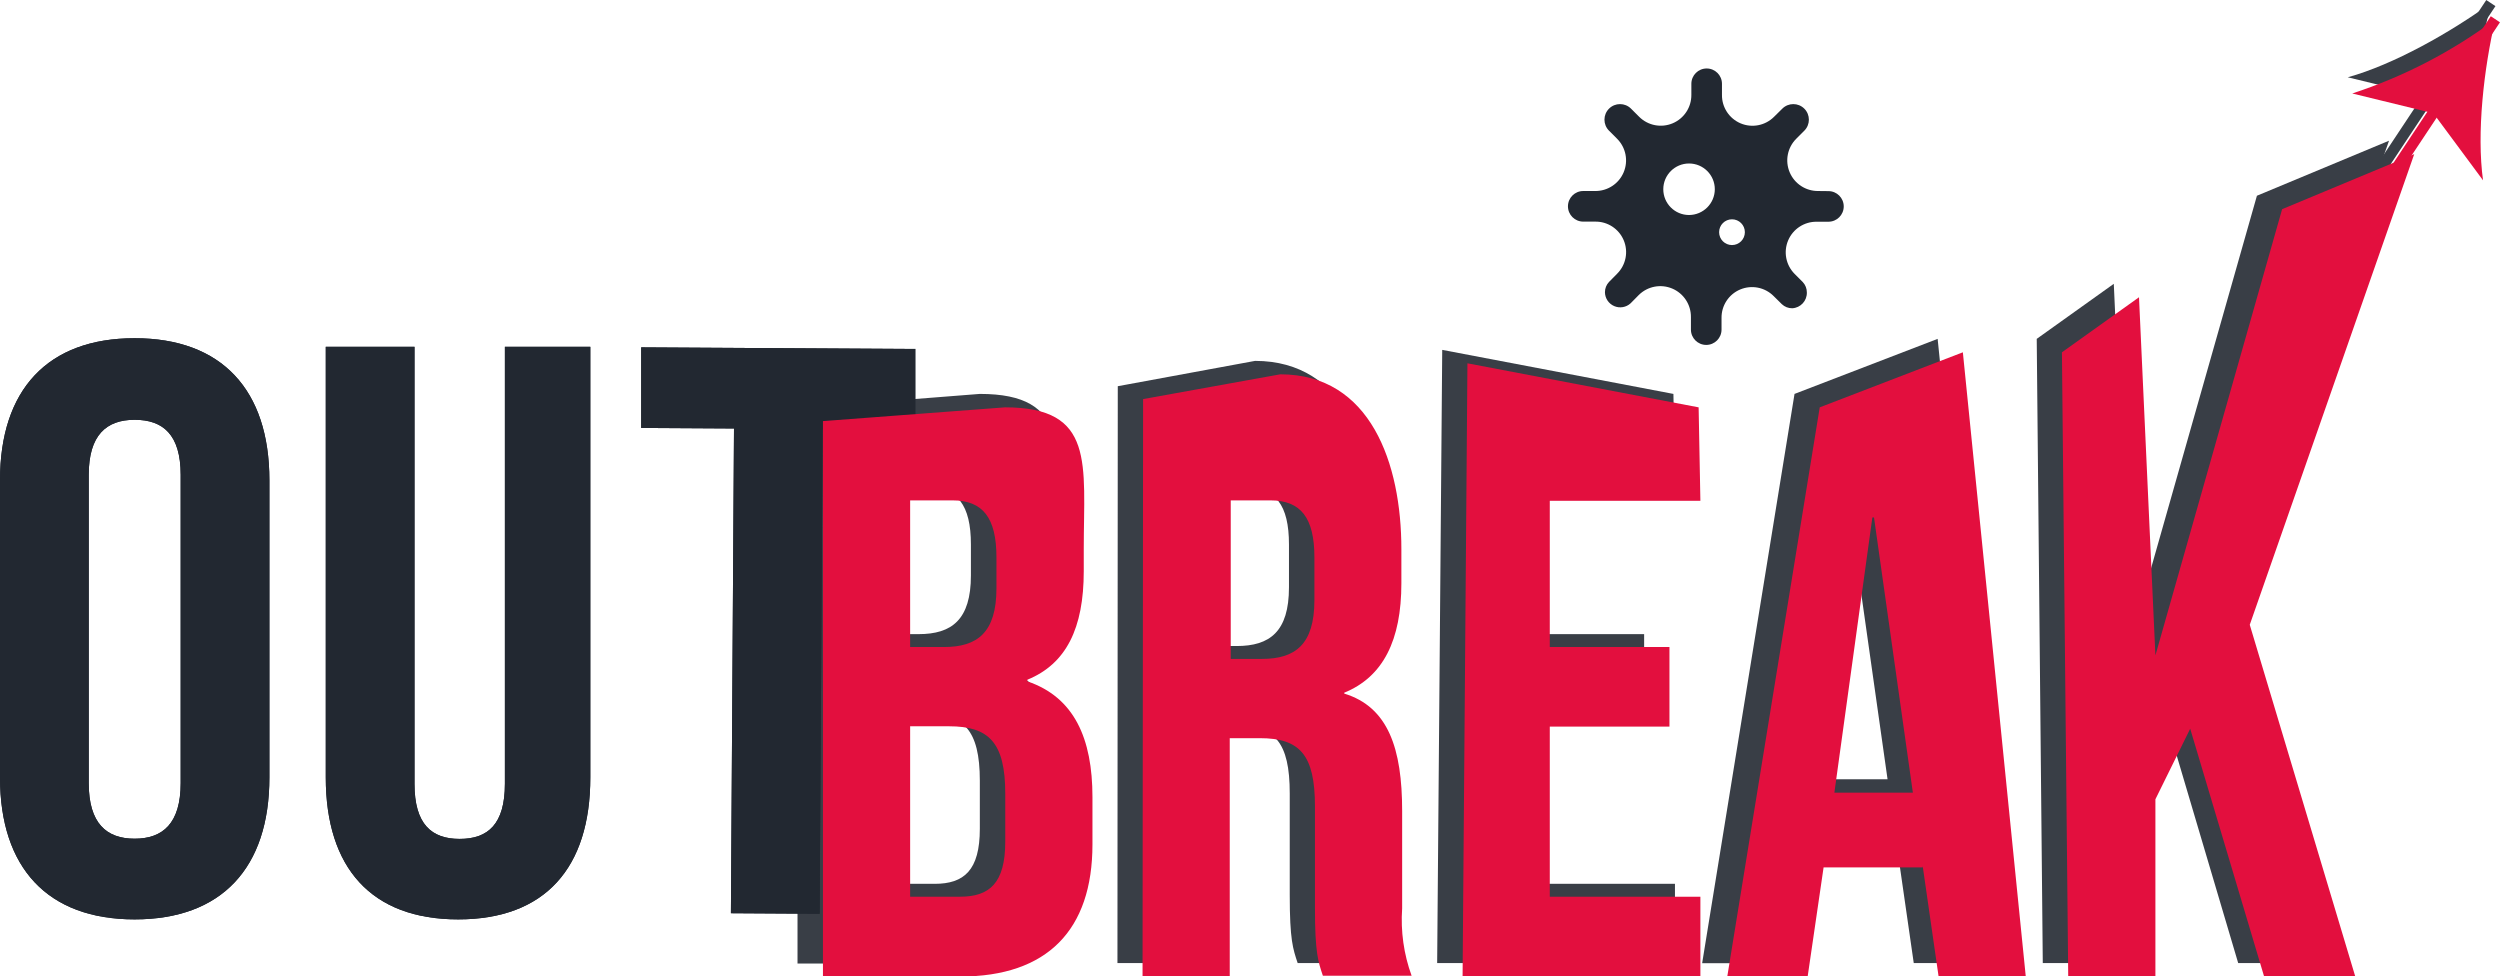
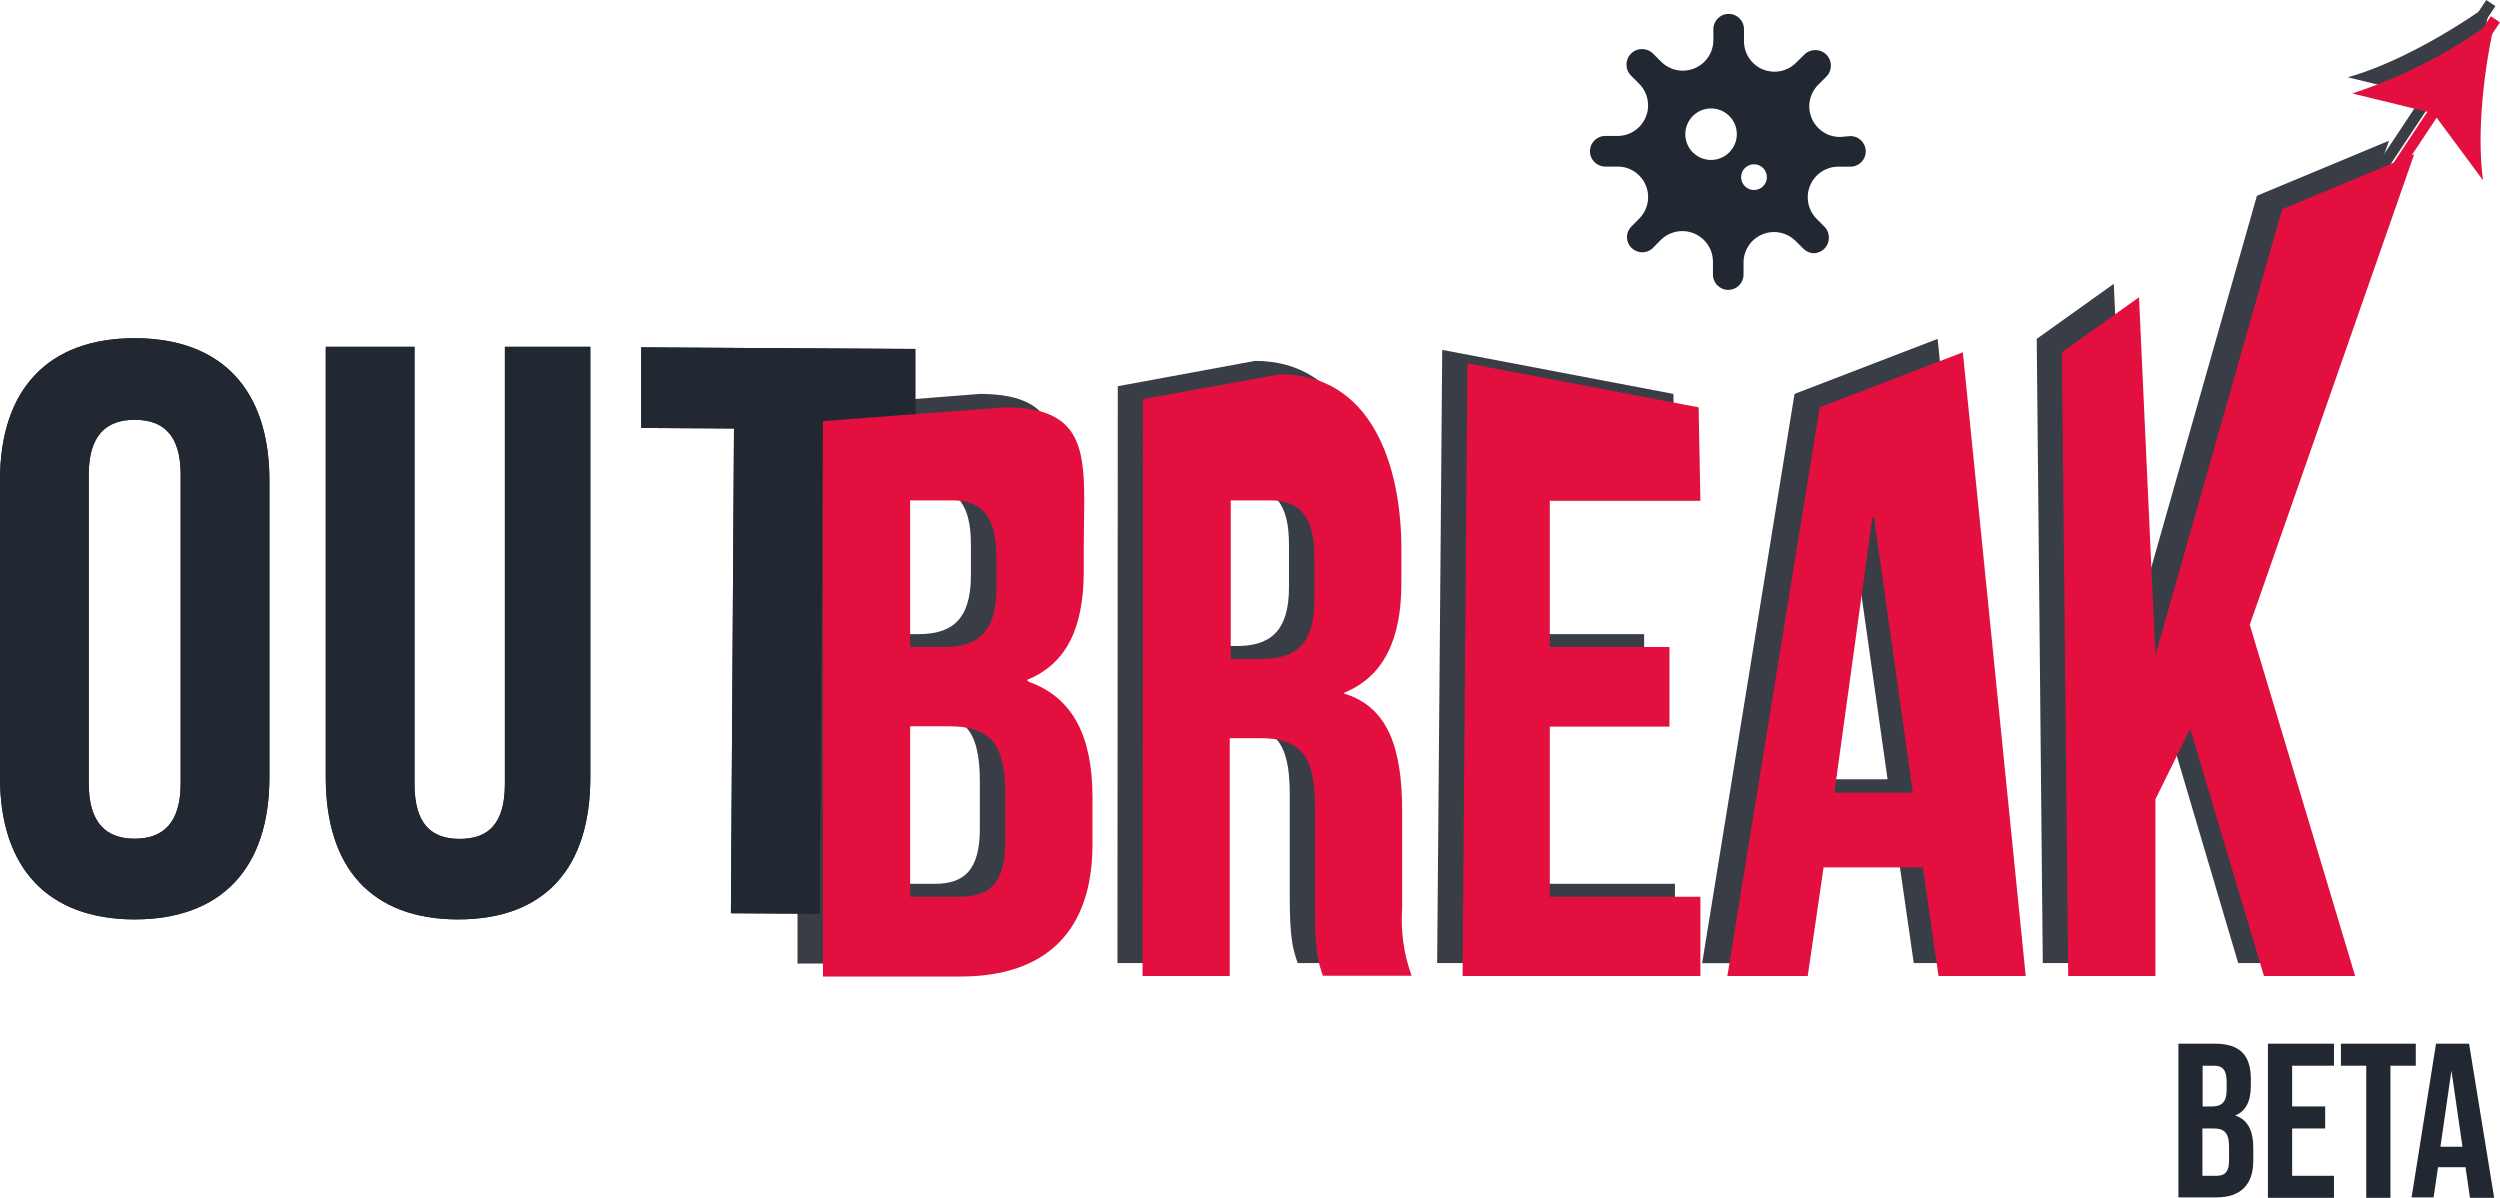
- <svg xmlns="http://www.w3.org/2000/svg" viewBox="0 0 227.08 88.65">
+ <svg xmlns="http://www.w3.org/2000/svg" viewBox="0 0 227.08 108.8">
  <defs>
    <style>.cls-1,.cls-5{fill:none;stroke-miterlimit:10;}.cls-1{stroke:#393e46;}.cls-2{fill:#393e46;}.cls-3{fill:#222831;}.cls-4{fill:#e30f3e;}.cls-5{stroke:#e30f3e;}</style>
  </defs>
  <g id="Layer_2" data-name="Layer 2">
    <g id="Layer_1-2" data-name="Layer 1">
      <polyline class="cls-1" points="221.25 7.82 213.18 19.99 226.25 0.28" />
      <path class="cls-2" d="M226.25.28c-3.67,2.67-8.84,5.59-13,6.74l7.37,1.79,4.52,6.09A45.19,45.19,0,0,1,226.25.28Z" />
      <path class="cls-2" d="M72.44,37.08,89,35.78c8.21,0,7.14,5.11,7.14,12.89v2c0,5.19-1.58,8.43-5.11,9.87v.14c4.25,1.44,5.9,5.19,5.9,10.52v4.32c0,7.77-4.1,12-12,12H72.44Zm11,20.52c3,0,4.75-1.3,4.75-5.33V49.46c0-3.6-1.23-5.18-4-5.18H80.36V57.6ZM84.9,80.28c2.66,0,4.1-1.22,4.1-5V70.92c0-4.68-1.51-6.12-5.11-6.12H80.36V80.28Z" />
      <path class="cls-2" d="M101.53,35.08,114,32.78c8.21,0,11,8.11,11,15.89v3.09c0,5.19-1.66,8.5-5.18,9.94v.15c4,1.22,5.25,5,5.25,10.65v8.86a14.7,14.7,0,0,0,.87,6.12h-8.07c-.43-1.3-.72-2.09-.72-6.19V72.07c0-4.68-1.37-6.19-5-6.19h-2.73v21.6h-7.92Zm10.8,23.6c3,0,4.75-1.3,4.75-5.33V49.46c0-3.6-1.22-5.18-4-5.18h-3.6v14.4Z" />
      <path class="cls-2" d="M131,31.78l21,4,.15,8.5H138.46V57.6h10.88v7.2H138.46V80.28h13.68v7.2h-21.6Z" />
      <path class="cls-2" d="M163,35.78l13-5,5.75,56.7h-7.92l-1.44-10v.15h-9l-1.44,9.86h-7.34Zm8.45,35-3.53-24.91h-.14l-3.46,24.91Z" />
      <path class="cls-2" d="M185,30.78l7-5,1.48,32.54L205,17.78l12-5-15,42.8,9.58,31.9h-8.28L196.64,65l-3.17,6.41V87.48h-7.92Z" />
-       <path class="cls-3" d="M166.08,17.36h0a1.39,1.39,0,0,1,0,2.78H165a2.78,2.78,0,0,0-2,4.73l.75.75a1.37,1.37,0,0,1,.37.94A1.4,1.4,0,0,1,162.79,28a1.35,1.35,0,0,1-.94-.37l-.75-.74a2.77,2.77,0,0,0-4.73,2v1.05a1.39,1.39,0,0,1-2.78,0V28.8a2.78,2.78,0,0,0-4.74-2l-.74.75a1.39,1.39,0,0,1-2.33-1,1.35,1.35,0,0,1,.37-.94l.74-.75a2.77,2.77,0,0,0-2-4.73h-1.08a1.39,1.39,0,1,1,0-2.78h1.08a2.78,2.78,0,0,0,2-4.74l-.74-.74a1.39,1.39,0,0,1,2-2l.74.74a2.78,2.78,0,0,0,4.74-2v-1a1.39,1.39,0,0,1,2.78,0v1a2.77,2.77,0,0,0,4.73,2l.75-.74a1.39,1.39,0,0,1,2,2l-.74.74a2.78,2.78,0,0,0,2,4.74Zm-10.32-.17a2.34,2.34,0,1,0-2.34,2.34A2.35,2.35,0,0,0,155.76,17.19Zm2.73,3.9a1.17,1.17,0,1,0-1.17,1.17A1.17,1.17,0,0,0,158.49,21.09Z" />
+       <path class="cls-3" d="M168.08,12.36h0a1.39,1.39,0,0,1,0,2.78H167a2.78,2.78,0,0,0-2,4.73l.75.75a1.37,1.37,0,0,1,.37.94A1.4,1.4,0,0,1,164.79,23a1.35,1.35,0,0,1-.94-.37l-.75-.74a2.77,2.77,0,0,0-4.73,2v1.05a1.39,1.39,0,0,1-2.78,0V23.8a2.78,2.78,0,0,0-4.74-2l-.74.75a1.39,1.39,0,0,1-2.33-1,1.35,1.35,0,0,1,.37-.94l.74-.75a2.77,2.77,0,0,0-2-4.73h-1.08a1.39,1.39,0,1,1,0-2.78h1.08a2.78,2.78,0,0,0,2-4.74l-.74-.74a1.39,1.39,0,0,1,2-2l.74.74a2.78,2.78,0,0,0,4.74-2V2.65a1.39,1.39,0,0,1,2.78,0V3.7a2.77,2.77,0,0,0,4.73,2l.75-.74a1.39,1.39,0,0,1,2,2l-.74.74a2.78,2.78,0,0,0,2,4.74Zm-10.32-.17a2.34,2.34,0,1,0-2.34,2.34A2.35,2.35,0,0,0,157.76,12.19Zm2.73,3.9a1.17,1.17,0,1,0-1.17,1.17A1.17,1.17,0,0,0,160.49,16.09Z" />
      <path class="cls-3" d="M0,70.62v-27c0-8.21,4.32-12.9,12.23-12.9s12.24,4.69,12.24,12.9v27c0,8.2-4.32,12.89-12.24,12.89S0,78.82,0,70.62Zm16.41.51v-28c0-3.66-1.61-5-4.18-5s-4.17,1.39-4.17,5v28c0,3.66,1.61,5.05,4.17,5.05S16.41,74.79,16.41,71.13Z" />
      <path class="cls-3" d="M29.59,70.62V31.5h8.06V71.2c0,3.66,1.54,5,4.1,5s4.11-1.32,4.11-5V31.5h7.76V70.62c0,8.2-4.1,12.89-12,12.89S29.59,78.82,29.59,70.62Z" />
      <path class="cls-3" d="M66.67,38.92l-8.43-.05,0-7.32,24.9.15,0,7.33L74.72,39l-.27,44-8.06-.05Z" />
      <path class="cls-3" d="M0,70.62v-27c0-8.21,4.32-12.9,12.23-12.9s12.24,4.69,12.24,12.9v27c0,8.2-4.32,12.89-12.24,12.89S0,78.82,0,70.62Zm16.41.51v-28c0-3.66-1.61-5-4.18-5s-4.17,1.39-4.17,5v28c0,3.66,1.61,5.05,4.17,5.05S16.41,74.79,16.41,71.13Z" />
      <path class="cls-3" d="M29.59,70.62V31.5h8.06V71.2c0,3.66,1.54,5,4.1,5s4.11-1.32,4.11-5V31.5h7.76V70.62c0,8.2-4.1,12.89-12,12.89S29.59,78.82,29.59,70.62Z" />
      <path class="cls-3" d="M66.67,38.92l-8.43-.05,0-7.32,24.9.15,0,7.33L74.72,39l-.27,44-8.06-.05Z" />
      <path class="cls-4" d="M74.75,38.25,91.29,37c8.21,0,7.15,5.11,7.15,12.88v2c0,5.18-1.59,8.42-5.12,9.86v.15c4.25,1.44,5.91,5.18,5.91,10.51V76.7c0,7.78-4.11,12-12,12H74.75Zm11,20.52c3,0,4.76-1.29,4.76-5.33V50.63c0-3.6-1.23-5.18-4-5.18H82.67V58.77ZM87.2,81.45c2.67,0,4.11-1.22,4.11-5V72.09c0-4.68-1.51-6.12-5.11-6.12H82.67V81.45Z" />
      <path class="cls-4" d="M103.83,36.25,116.29,34c8.21,0,11,8.11,11,15.88v3.1c0,5.18-1.66,8.5-5.19,9.94V63c4,1.22,5.26,5,5.26,10.66v8.85a14.87,14.87,0,0,0,.86,6.12h-8.06c-.43-1.29-.72-2.08-.72-6.19V73.24c0-4.68-1.37-6.19-5-6.19h-2.74v21.6h-7.92Zm10.8,23.6c3,0,4.76-1.29,4.76-5.33V50.63c0-3.6-1.23-5.18-4-5.18h-3.6v14.4Z" />
      <path class="cls-4" d="M133.29,33l21,4,.16,8.49H140.77V58.77h10.87V66H140.77V81.45h13.68v7.2h-21.6Z" />
      <path class="cls-4" d="M165.29,37l13-5L184,88.65h-7.92l-1.44-10v.14h-9l-1.44,9.86H156.9Zm8.46,35L170.22,47h-.15L166.62,72Z" />
      <path class="cls-4" d="M187.29,32l7-5,1.49,32.53L207.29,19l12-5L204.35,56.75l9.57,31.9h-8.28l-6.7-22.46-3.16,6.41V88.65h-7.92Z" />
      <polyline class="cls-5" points="221.65 9.3 213.58 21.46 226.66 1.75" />
      <path class="cls-4" d="M226.66,1.75a45.19,45.19,0,0,1-13,6.74l7.37,1.8,4.51,6.09C224.94,12.07,225.62,6.18,226.66,1.75Z" />
+       <path class="cls-3" d="M197.87,94.8h3.32c2.28,0,3.26,1.06,3.26,3.22v.56c0,1.44-.44,2.34-1.42,2.74v0c1.18.4,1.64,1.44,1.64,2.92v1.2c0,2.16-1.14,3.32-3.34,3.32h-3.46Zm3.06,5.7c.82,0,1.32-.36,1.32-1.48v-.78c0-1-.34-1.44-1.12-1.44h-1.06v3.7Zm.4,6.3c.74,0,1.14-.34,1.14-1.38V104.2c0-1.3-.42-1.7-1.42-1.7h-1v4.3Z" />
+       <path class="cls-3" d="M206,94.8h6v2h-3.8v3.7h3v2h-3v4.3H212v2h-6Z" />
+       <path class="cls-3" d="M214.93,96.8h-2.3v-2h6.8v2h-2.3v12h-2.2Z" />
+       <path class="cls-3" d="M221.27,94.8h3l2.28,14h-2.2l-.4-2.78v0h-2.5l-.4,2.74h-2Zm2.4,9.36-1-6.92h0l-1,6.92Z" />
    </g>
  </g>
</svg>
